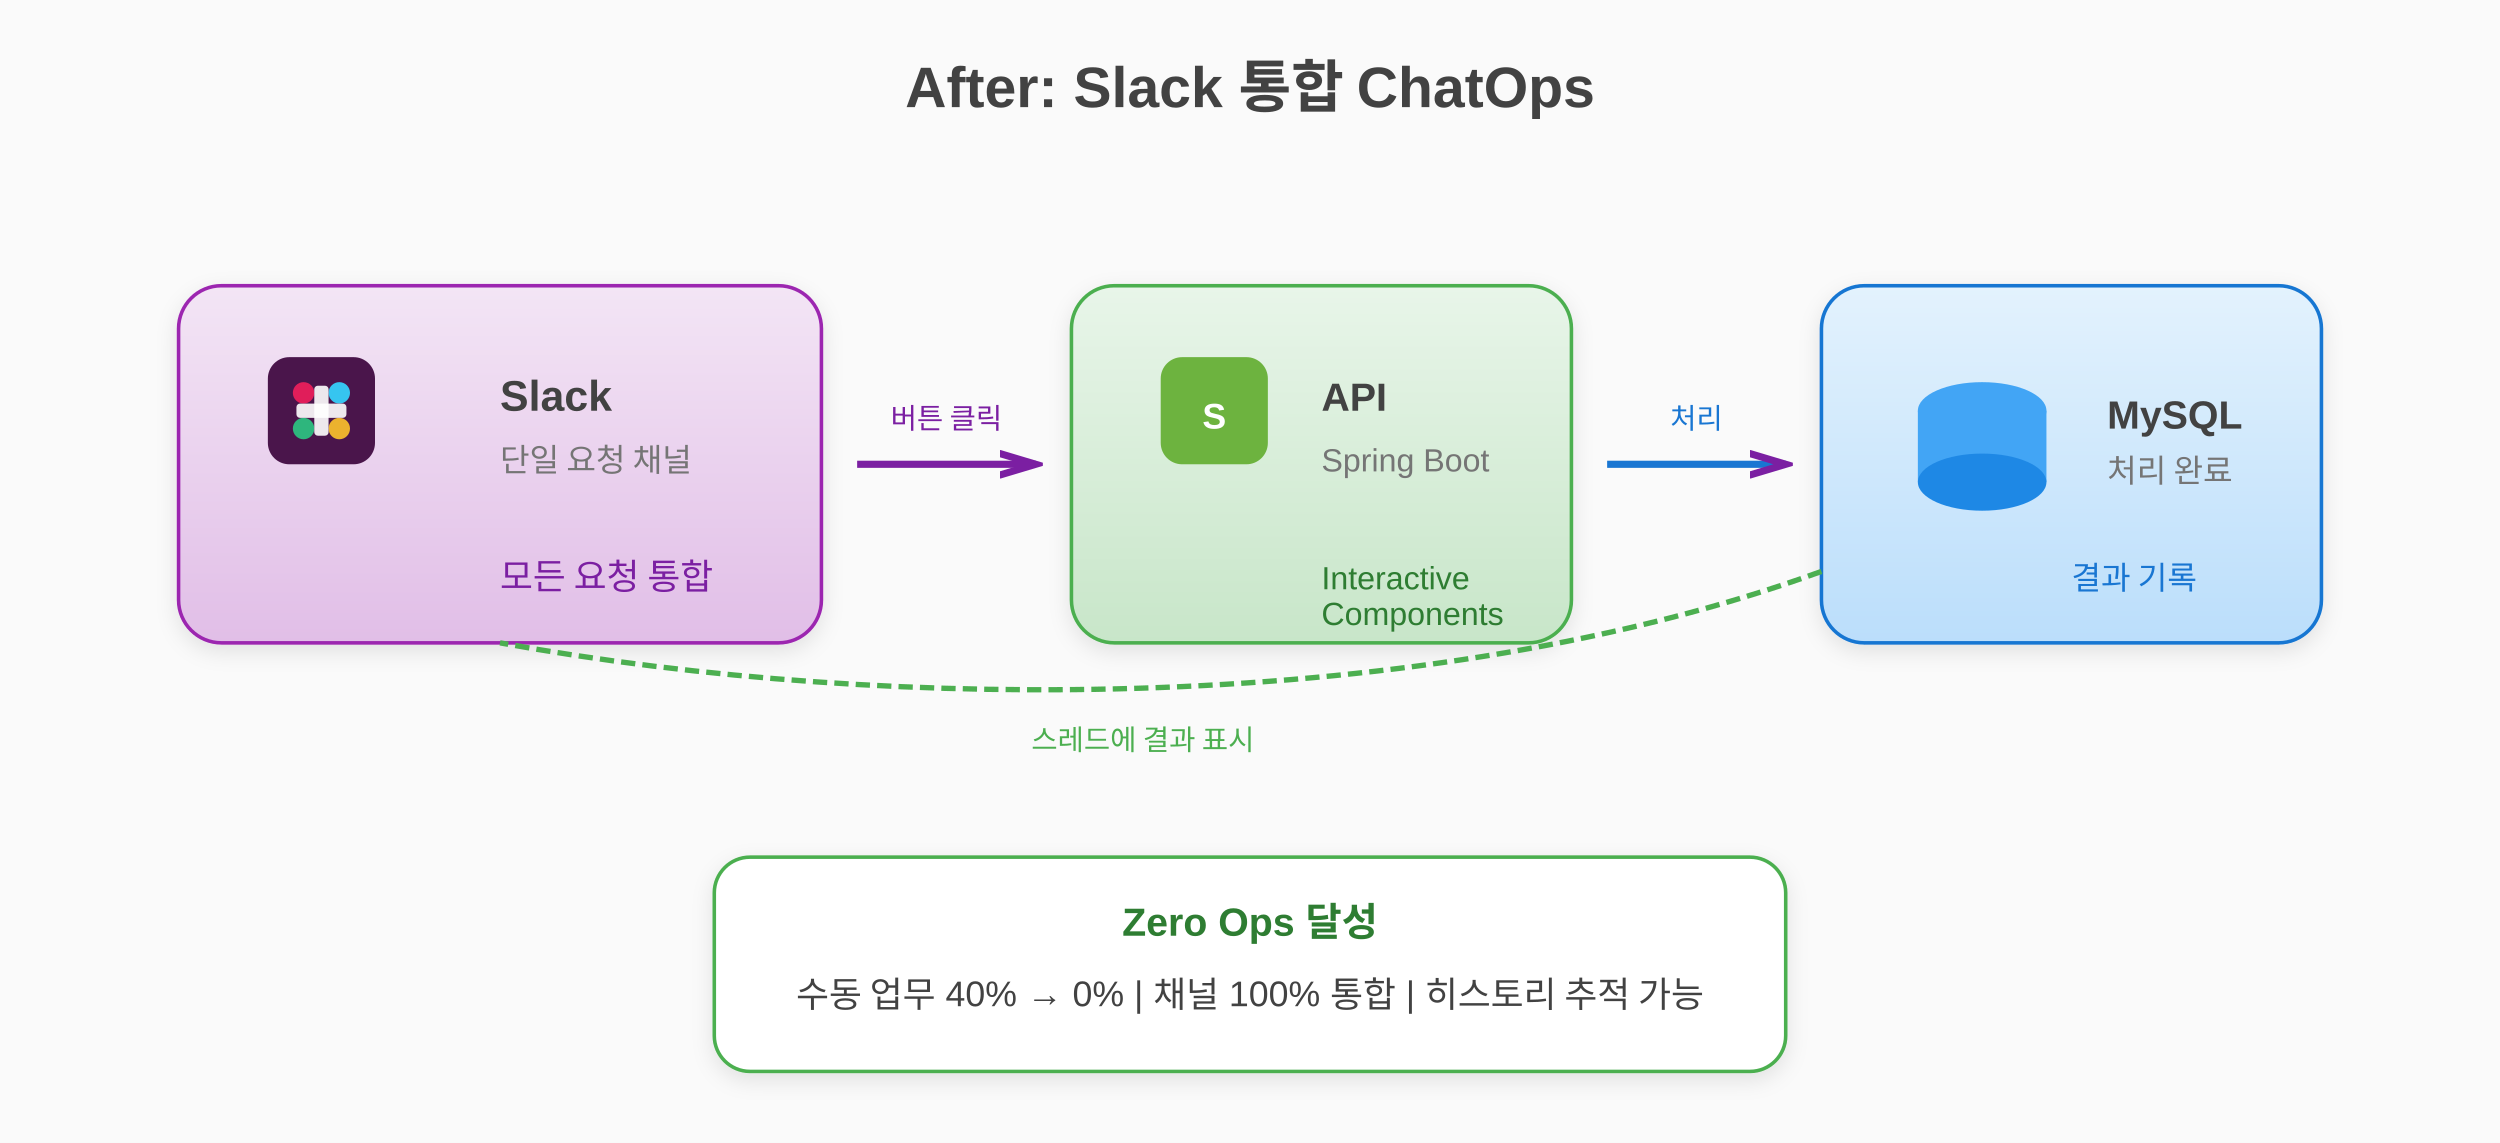
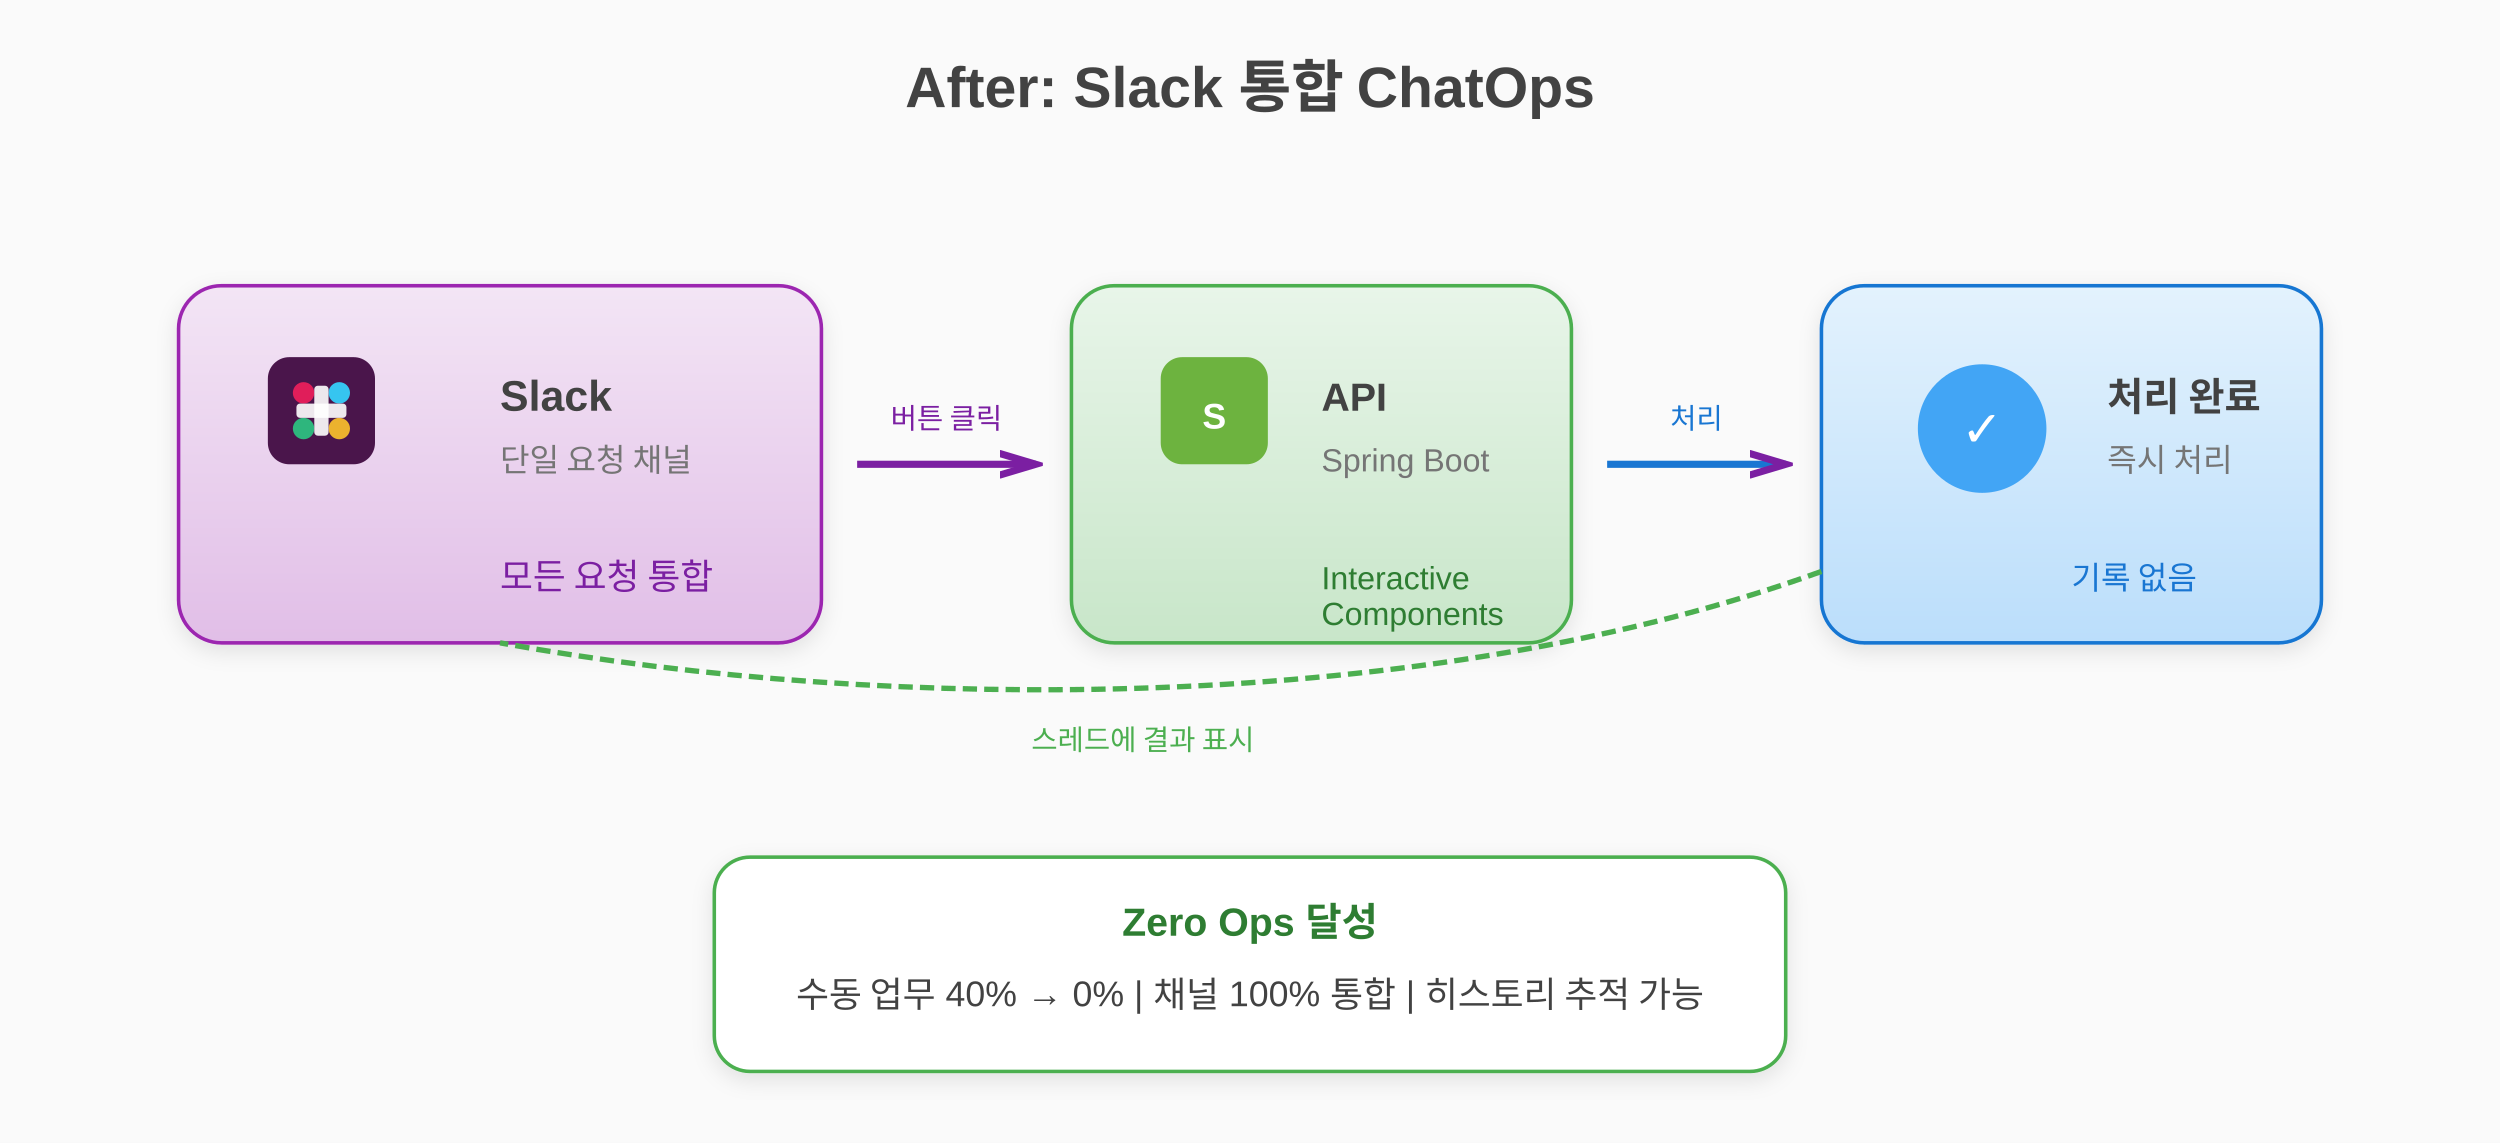
<svg xmlns="http://www.w3.org/2000/svg" viewBox="0 0 700 320">
  <defs>
    <linearGradient id="cardPurple" x1="0%" y1="0%" x2="0%" y2="100%">
      <stop offset="0%" style="stop-color:#f3e5f5" />
      <stop offset="100%" style="stop-color:#e1bee7" />
    </linearGradient>
    <linearGradient id="cardGreen" x1="0%" y1="0%" x2="0%" y2="100%">
      <stop offset="0%" style="stop-color:#e8f5e9" />
      <stop offset="100%" style="stop-color:#c8e6c9" />
    </linearGradient>
    <linearGradient id="cardBlue" x1="0%" y1="0%" x2="0%" y2="100%">
      <stop offset="0%" style="stop-color:#e3f2fd" />
      <stop offset="100%" style="stop-color:#bbdefb" />
    </linearGradient>
    <marker id="arrowSmall" markerWidth="6" markerHeight="4" refX="5" refY="2" orient="auto">
      <path d="M0,0.5 L5,2 L0,3.5" fill="none" stroke="#7b1fa2" stroke-width="1" stroke-linecap="round" />
    </marker>
    <filter id="shadow" x="-20%" y="-20%" width="140%" height="140%">
      <feDropShadow dx="0" dy="2" stdDeviation="3" flood-opacity="0.1" />
    </filter>
  </defs>
  <rect width="700" height="320" fill="#fafafa" />
  <text x="350" y="30" text-anchor="middle" fill="#424242" font-family="Arial, sans-serif" font-size="16" font-weight="600">After: Slack 통합 ChatOps</text>
  <g filter="url(#shadow)">
    <rect x="50" y="80" width="180" height="100" rx="12" fill="url(#cardPurple)" stroke="#9c27b0" stroke-width="1" />
  </g>
  <g transform="translate(75, 100)">
    <rect width="30" height="30" rx="6" fill="#4A154B" />
    <circle cx="10" cy="10" r="3" fill="#E01E5A" />
    <circle cx="20" cy="10" r="3" fill="#36C5F0" />
    <circle cx="10" cy="20" r="3" fill="#2EB67D" />
    <circle cx="20" cy="20" r="3" fill="#ECB22E" />
    <rect x="13" y="8" width="4" height="14" rx="1" fill="white" opacity="0.9" />
    <rect x="8" y="13" width="14" height="4" rx="1" fill="white" opacity="0.9" />
  </g>
  <text x="140" y="115" fill="#424242" font-family="Arial, sans-serif" font-size="12" font-weight="600">Slack</text>
  <text x="140" y="132" fill="#757575" font-family="Arial, sans-serif" font-size="9">단일 요청 채널</text>
  <text x="140" y="165" fill="#7b1fa2" font-family="Arial, sans-serif" font-size="10" font-weight="500">모든 요청 통합</text>
  <path d="M240,130 L290,130" stroke="#7b1fa2" stroke-width="2" marker-end="url(#arrowSmall)" />
  <text x="265" y="120" text-anchor="middle" fill="#7b1fa2" font-family="Arial, sans-serif" font-size="8">버튼 클릭</text>
  <g filter="url(#shadow)">
    <rect x="300" y="80" width="140" height="100" rx="12" fill="url(#cardGreen)" stroke="#4caf50" stroke-width="1" />
  </g>
  <rect x="325" y="100" width="30" height="30" rx="6" fill="#6DB33F" />
  <text x="340" y="120" text-anchor="middle" fill="white" font-family="Arial, sans-serif" font-size="10" font-weight="bold">S</text>
  <text x="370" y="115" fill="#424242" font-family="Arial, sans-serif" font-size="11" font-weight="600">API</text>
  <text x="370" y="132" fill="#757575" font-family="Arial, sans-serif" font-size="9">Spring Boot</text>
  <text x="370" y="165" fill="#2e7d32" font-family="Arial, sans-serif" font-size="9">Interactive</text>
  <text x="370" y="175" fill="#2e7d32" font-family="Arial, sans-serif" font-size="9">Components</text>
  <path d="M450,130 L500,130" stroke="#1976d2" stroke-width="2" marker-end="url(#arrowSmall)" />
  <text x="475" y="120" text-anchor="middle" fill="#1976d2" font-family="Arial, sans-serif" font-size="8">처리</text>
  <g filter="url(#shadow)">
    <rect x="510" y="80" width="140" height="100" rx="12" fill="url(#cardBlue)" stroke="#1976d2" stroke-width="1" />
  </g>
-   <ellipse cx="555" cy="115" rx="18" ry="8" fill="#42a5f5" />
-   <rect x="537" y="115" width="36" height="20" fill="#42a5f5" />
-   <ellipse cx="555" cy="135" rx="18" ry="8" fill="#1e88e5" />
-   <text x="590" y="120" fill="#424242" font-family="Arial, sans-serif" font-size="11" font-weight="600">MySQL</text>
-   <text x="590" y="135" fill="#757575" font-family="Arial, sans-serif" font-size="9">처리 완료</text>
-   <text x="580" y="165" fill="#1976d2" font-family="Arial, sans-serif" font-size="9">결과 기록</text>
+   <circle cx="555" cy="120" r="18" fill="#42a5f5" />
+   <text x="555" y="125" text-anchor="middle" fill="white" font-family="Arial, sans-serif" font-size="14" font-weight="bold">✓</text>
+   <text x="590" y="115" fill="#424242" font-family="Arial, sans-serif" font-size="11" font-weight="600">처리 완료</text>
+   <text x="590" y="132" fill="#757575" font-family="Arial, sans-serif" font-size="9">즉시 처리</text>
+   <text x="580" y="165" fill="#1976d2" font-family="Arial, sans-serif" font-size="9">기록 없음</text>
  <path d="M510,160 C400,200 250,200 140,180" stroke="#4caf50" stroke-width="1.5" stroke-dasharray="4,2" fill="none" />
  <text x="320" y="210" text-anchor="middle" fill="#4caf50" font-family="Arial, sans-serif" font-size="8">스레드에 결과 표시</text>
  <g filter="url(#shadow)">
    <rect x="200" y="240" width="300" height="60" rx="10" fill="white" stroke="#4caf50" stroke-width="1" />
  </g>
  <text x="350" y="262" text-anchor="middle" fill="#2e7d32" font-family="Arial, sans-serif" font-size="11" font-weight="600">Zero Ops 달성</text>
  <text x="350" y="282" text-anchor="middle" fill="#424242" font-family="Arial, sans-serif" font-size="10">수동 업무 40% → 0% | 채널 100% 통합 | 히스토리 추적 가능</text>
</svg>
